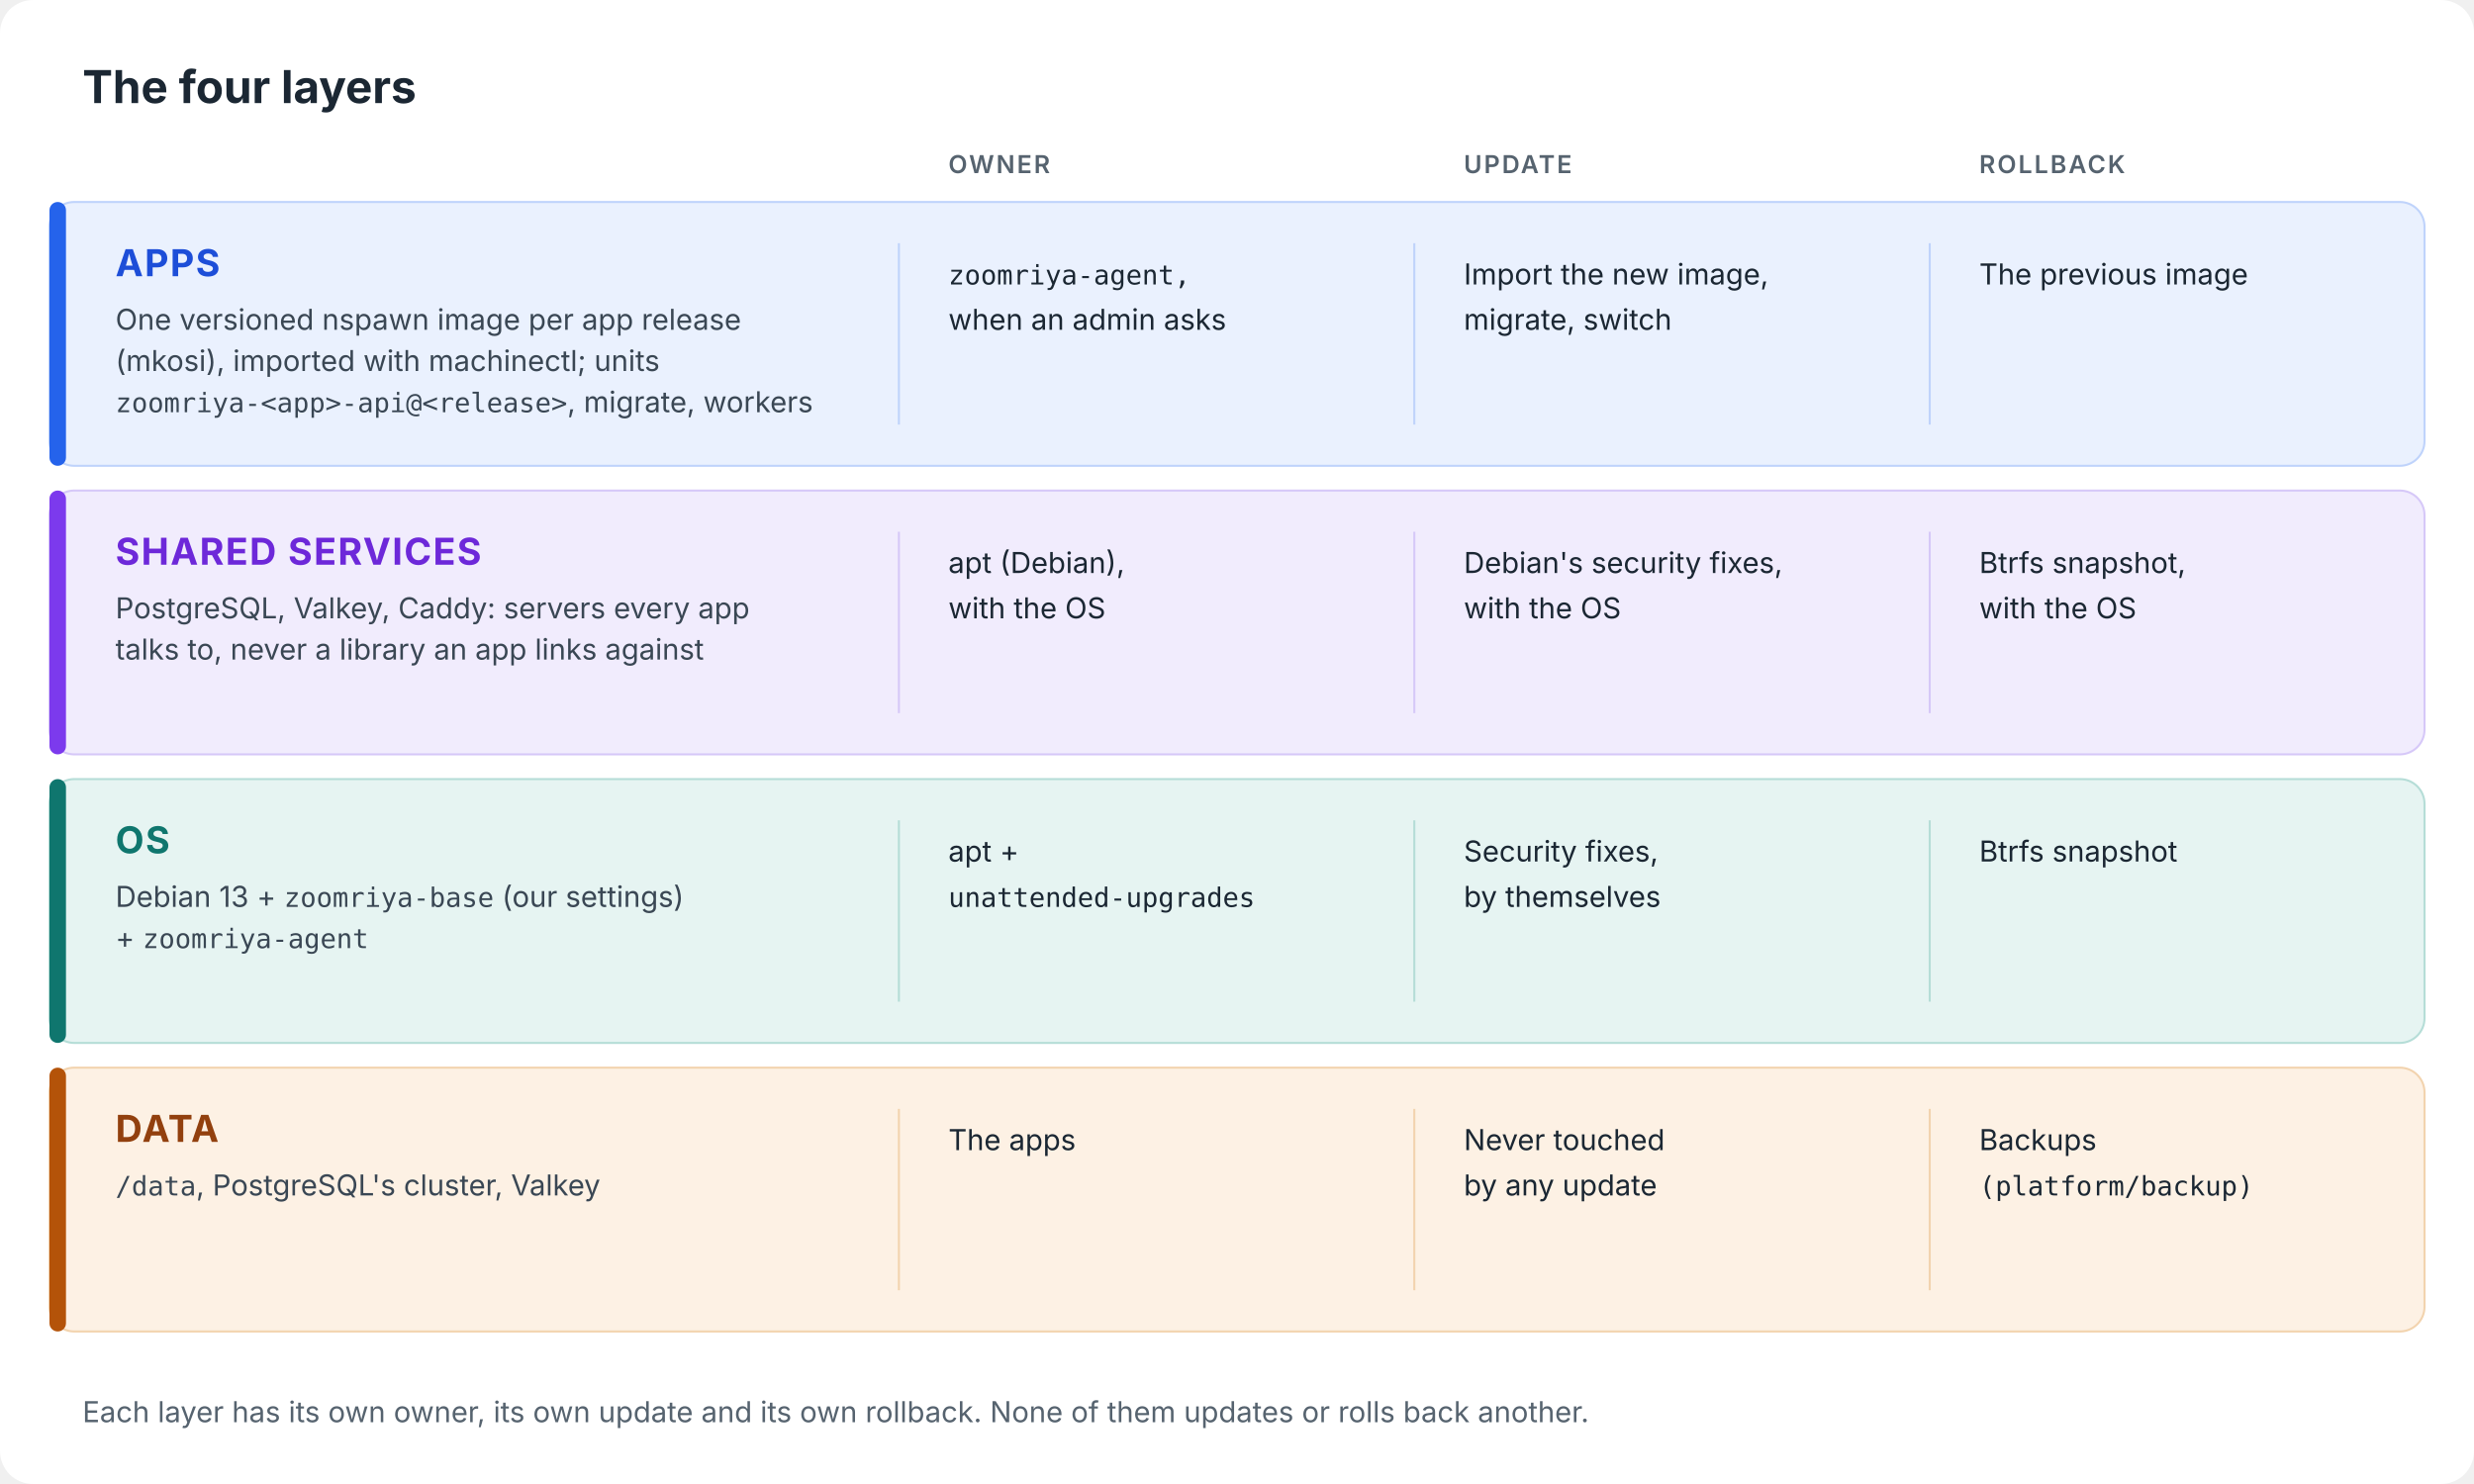
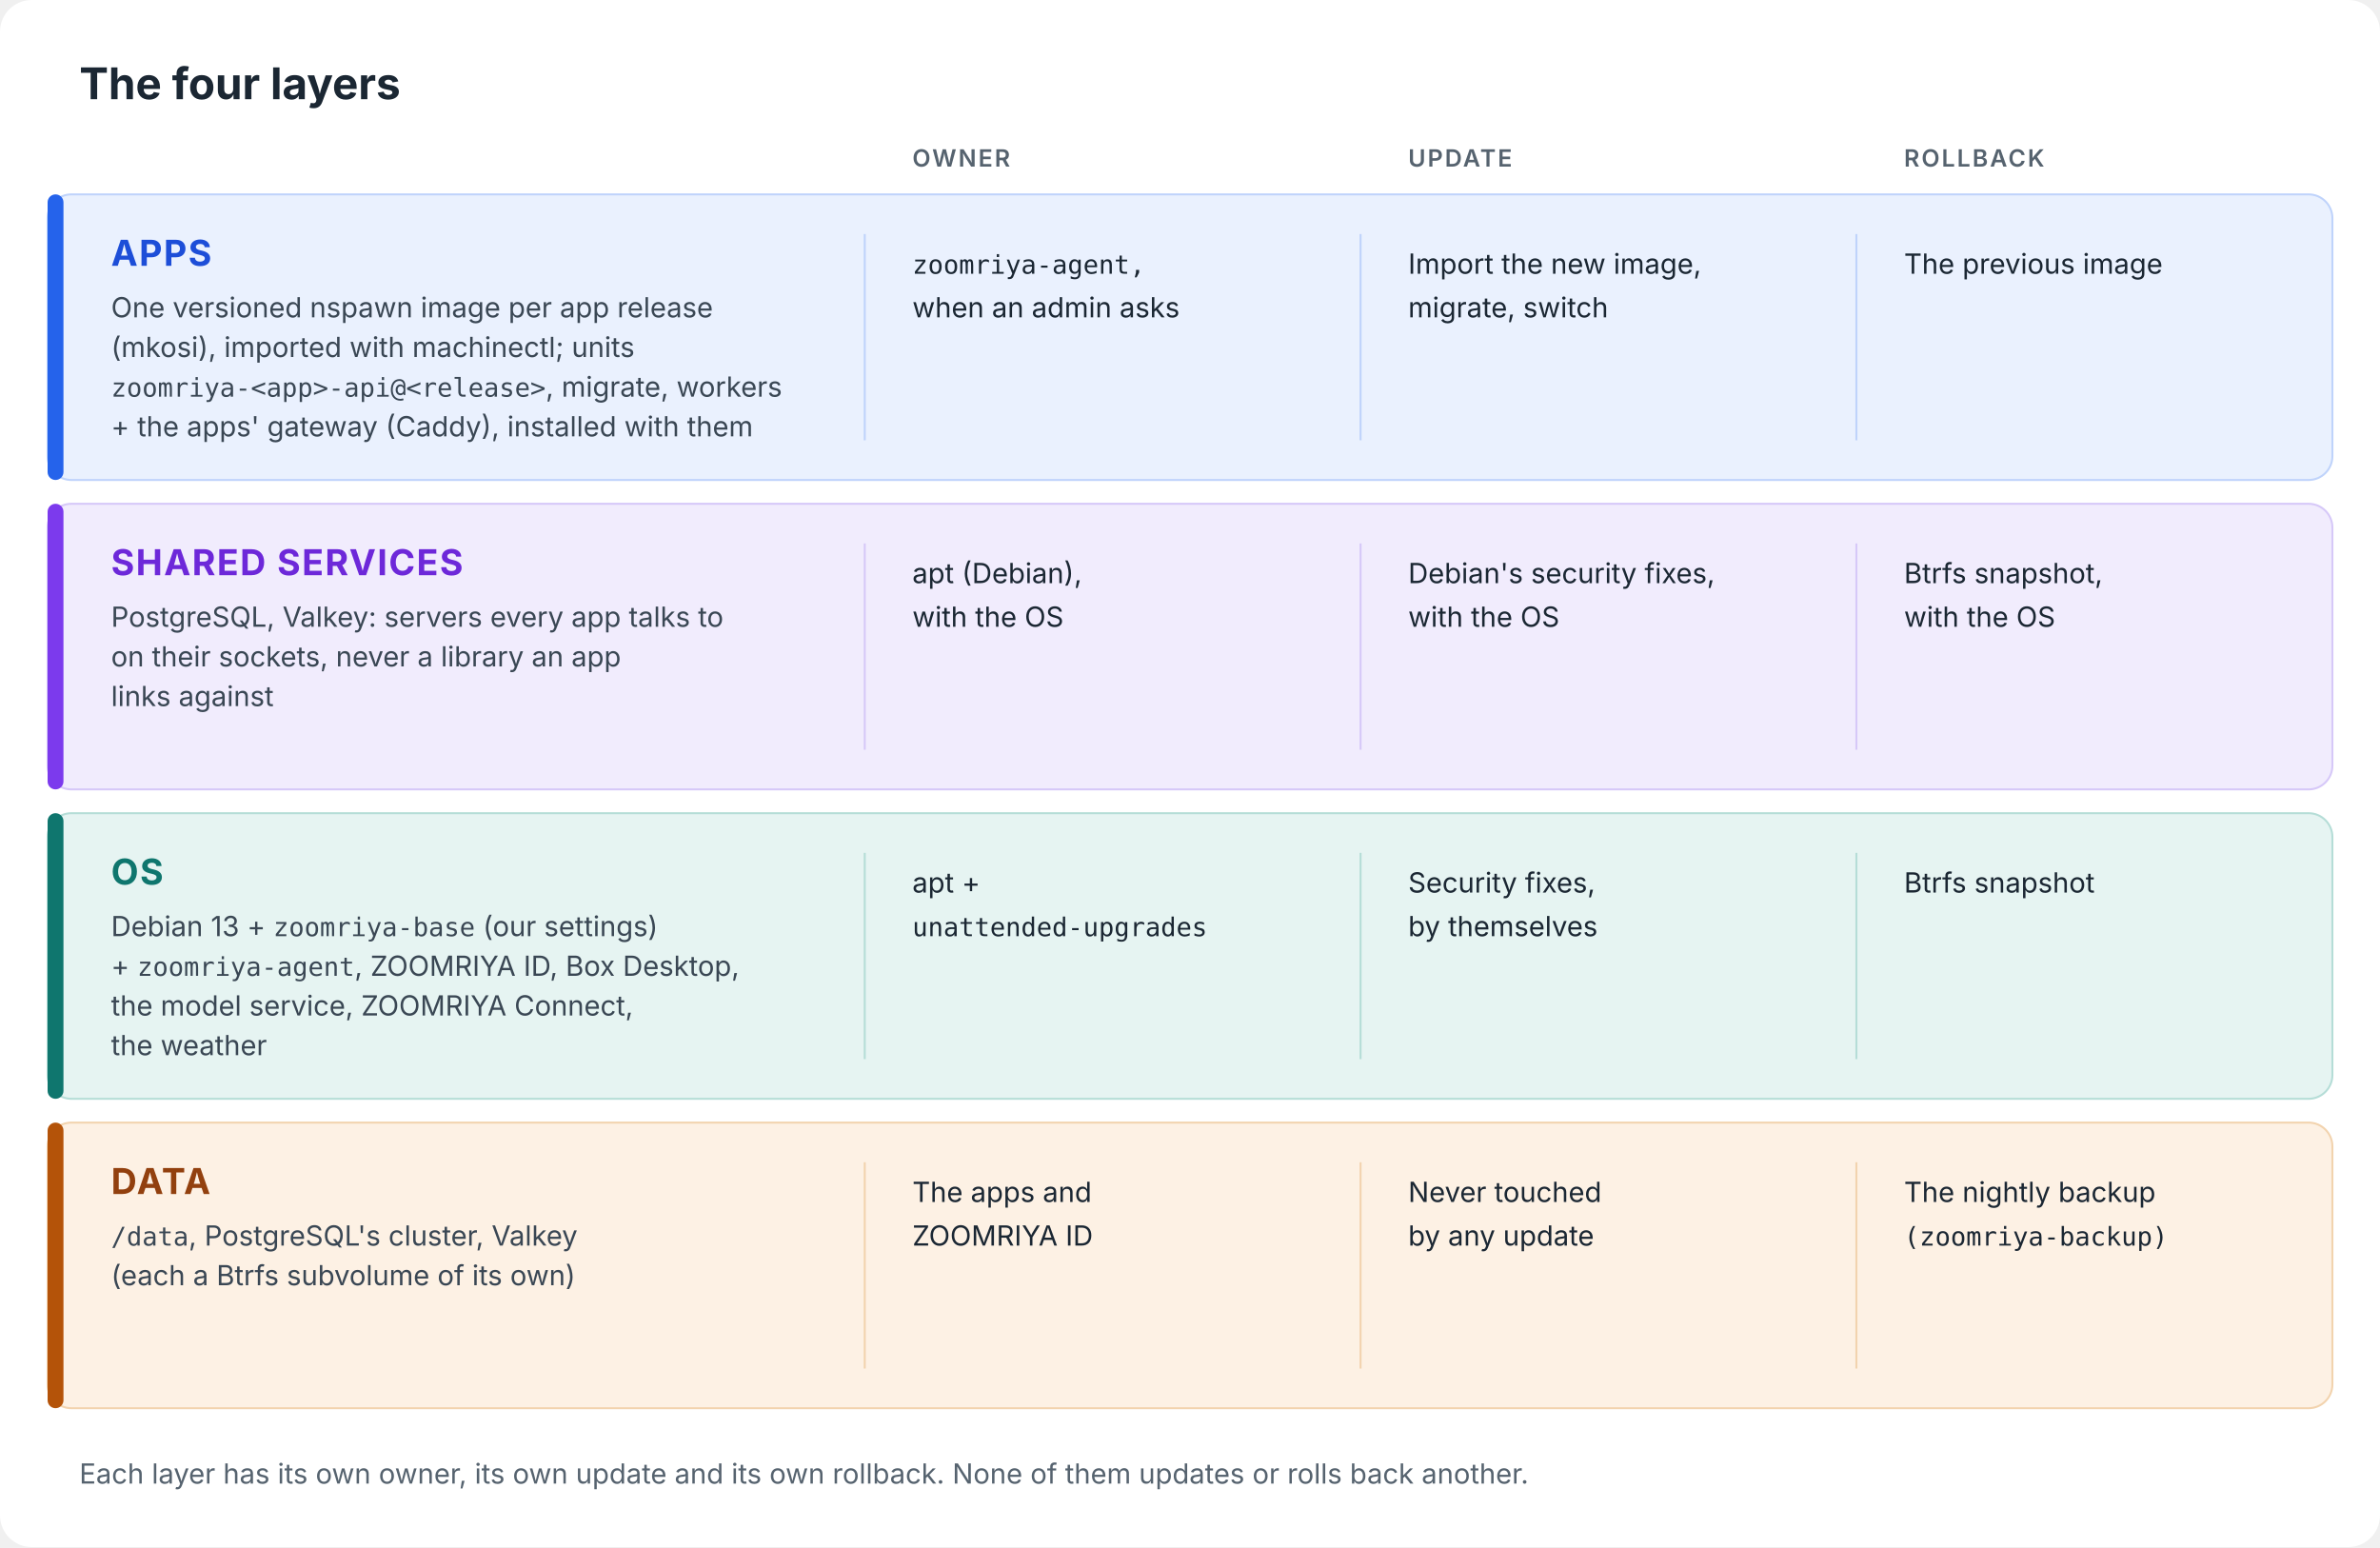
- <svg xmlns="http://www.w3.org/2000/svg" width="1200" height="720" viewBox="0 0 1200 720" role="img" aria-labelledby="t d">
+ <svg xmlns="http://www.w3.org/2000/svg" width="1200" height="780" viewBox="0 0 1200 780" role="img" aria-labelledby="t d">
  <style>
text { font-family: Inter, "Segoe UI", system-ui, -apple-system, sans-serif; fill: #1B2733; }
.title { font-size: 22px; font-weight: 700; }
.head { font-size: 12px; font-weight: 600; fill: #56636F; letter-spacing: 0.08em; }
.name { font-size: 18px; font-weight: 700; letter-spacing: 0.04em; }
.desc { font-size: 14px; fill: #3A4754; }
.cell { font-size: 14px; }
.mono { font-family: ui-monospace, "SF Mono", Menlo, Consolas, monospace; font-size: 13px; }
.foot { font-size: 14px; fill: #56636F; }
</style>
-   <rect width="1200" height="720" rx="16" fill="#FFFFFF" />
+   <rect width="1200" height="780" rx="16" fill="#FFFFFF" />
  <text class="title" x="40" y="50">The four layers</text>
  <text class="head" x="460" y="84">OWNER</text>
  <text class="head" x="710" y="84">UPDATE</text>
  <text class="head" x="960" y="84">ROLLBACK</text>
  <g transform="translate(24 98)">
-     <rect width="1152" height="128" rx="12" fill="#EAF1FE" stroke="#BFD3FB" />
-     <rect x="0" y="0" width="8" height="128" rx="4" fill="#2563EB" />
-     <path d="M412 20 V108 M662 20 V108 M912 20 V108" stroke="#BFD3FB" />
+     <rect width="1152" height="144" rx="12" fill="#EAF1FE" stroke="#BFD3FB" />
+     <rect x="0" y="0" width="8" height="144" rx="4" fill="#2563EB" />
+     <path d="M412 20 V124 M662 20 V124 M912 20 V124" stroke="#BFD3FB" />
    <text class="name" x="32" y="36" style="fill: #1D4ED8">APPS</text>
    <text class="desc" x="32" y="62">One versioned nspawn image per app release</text>
    <text class="desc" x="32" y="82">(mkosi), imported with machinectl; units</text>
    <text class="desc" x="32" y="102">
      <tspan class="mono">zoomriya-&lt;app&gt;-api@&lt;release&gt;</tspan>, migrate, workers</text>
+     <text class="desc" x="32" y="122">+ the apps' gateway (Caddy), installed with them</text>
    <text class="mono" x="436" y="40">zoomriya-agent,</text>
    <text class="cell" x="436" y="62">when an admin asks</text>
    <text class="cell" x="686" y="40">Import the new image,</text>
    <text class="cell" x="686" y="62">migrate, switch</text>
    <text class="cell" x="936" y="40">The previous image</text>
  </g>
-   <g transform="translate(24 238)">
-     <rect width="1152" height="128" rx="12" fill="#F1ECFD" stroke="#D6C8F8" />
-     <rect x="0" y="0" width="8" height="128" rx="4" fill="#7C3AED" />
-     <path d="M412 20 V108 M662 20 V108 M912 20 V108" stroke="#D6C8F8" />
+   <g transform="translate(24 254)">
+     <rect width="1152" height="144" rx="12" fill="#F1ECFD" stroke="#D6C8F8" />
+     <rect x="0" y="0" width="8" height="144" rx="4" fill="#7C3AED" />
+     <path d="M412 20 V124 M662 20 V124 M912 20 V124" stroke="#D6C8F8" />
    <text class="name" x="32" y="36" style="fill: #6D28D9">SHARED SERVICES</text>
-     <text class="desc" x="32" y="62">PostgreSQL, Valkey, Caddy: servers every app</text>
-     <text class="desc" x="32" y="82">talks to, never a library an app links against</text>
+     <text class="desc" x="32" y="62">PostgreSQL, Valkey: servers every app talks to</text>
+     <text class="desc" x="32" y="82">on their sockets, never a library an app</text>
+     <text class="desc" x="32" y="102">links against</text>
    <text class="cell" x="436" y="40">apt (Debian),</text>
    <text class="cell" x="436" y="62">with the OS</text>
    <text class="cell" x="686" y="40">Debian's security fixes,</text>
    <text class="cell" x="686" y="62">with the OS</text>
    <text class="cell" x="936" y="40">Btrfs snapshot,</text>
    <text class="cell" x="936" y="62">with the OS</text>
  </g>
-   <g transform="translate(24 378)">
-     <rect width="1152" height="128" rx="12" fill="#E6F4F2" stroke="#B5DDD7" />
-     <rect x="0" y="0" width="8" height="128" rx="4" fill="#0F766E" />
-     <path d="M412 20 V108 M662 20 V108 M912 20 V108" stroke="#B5DDD7" />
+   <g transform="translate(24 410)">
+     <rect width="1152" height="144" rx="12" fill="#E6F4F2" stroke="#B5DDD7" />
+     <rect x="0" y="0" width="8" height="144" rx="4" fill="#0F766E" />
+     <path d="M412 20 V124 M662 20 V124 M912 20 V124" stroke="#B5DDD7" />
    <text class="name" x="32" y="36" style="fill: #0F766E">OS</text>
    <text class="desc" x="32" y="62">Debian 13 + <tspan class="mono">zoomriya-base</tspan> (our settings)</text>
-     <text class="desc" x="32" y="82">+ <tspan class="mono">zoomriya-agent</tspan>
-     </text>
+     <text class="desc" x="32" y="82">+ <tspan class="mono">zoomriya-agent</tspan>, ZOOMRIYA ID, Box Desktop,</text>
+     <text class="desc" x="32" y="102">the model service, ZOOMRIYA Connect,</text>
+     <text class="desc" x="32" y="122">the weather</text>
    <text class="cell" x="436" y="40">apt +</text>
    <text class="mono" x="436" y="62">unattended-upgrades</text>
    <text class="cell" x="686" y="40">Security fixes,</text>
    <text class="cell" x="686" y="62">by themselves</text>
    <text class="cell" x="936" y="40">Btrfs snapshot</text>
  </g>
-   <g transform="translate(24 518)">
-     <rect width="1152" height="128" rx="12" fill="#FDF1E4" stroke="#F2D3AE" />
-     <rect x="0" y="0" width="8" height="128" rx="4" fill="#B45309" />
-     <path d="M412 20 V108 M662 20 V108 M912 20 V108" stroke="#F2D3AE" />
+   <g transform="translate(24 566)">
+     <rect width="1152" height="144" rx="12" fill="#FDF1E4" stroke="#F2D3AE" />
+     <rect x="0" y="0" width="8" height="144" rx="4" fill="#B45309" />
+     <path d="M412 20 V124 M662 20 V124 M912 20 V124" stroke="#F2D3AE" />
    <text class="name" x="32" y="36" style="fill: #92400E">DATA</text>
    <text class="desc" x="32" y="62">
      <tspan class="mono">/data</tspan>, PostgreSQL's cluster, Valkey</text>
-     <text class="cell" x="436" y="40">The apps</text>
+     <text class="desc" x="32" y="82">(each a Btrfs subvolume of its own)</text>
+     <text class="cell" x="436" y="40">The apps and</text>
+     <text class="cell" x="436" y="62">ZOOMRIYA ID</text>
    <text class="cell" x="686" y="40">Never touched</text>
    <text class="cell" x="686" y="62">by any update</text>
-     <text class="cell" x="936" y="40">Backups</text>
-     <text class="mono" x="936" y="62">(platform/backup)</text>
+     <text class="cell" x="936" y="40">The nightly backup</text>
+     <text class="mono" x="936" y="62">(zoomriya-backup)</text>
  </g>
-   <text class="foot" x="40" y="690">Each layer has its own owner, its own update and its own rollback. None of them updates or rolls back another.</text>
+   <text class="foot" x="40" y="748">Each layer has its own owner, its own update and its own rollback. None of them updates or rolls back another.</text>
</svg>
